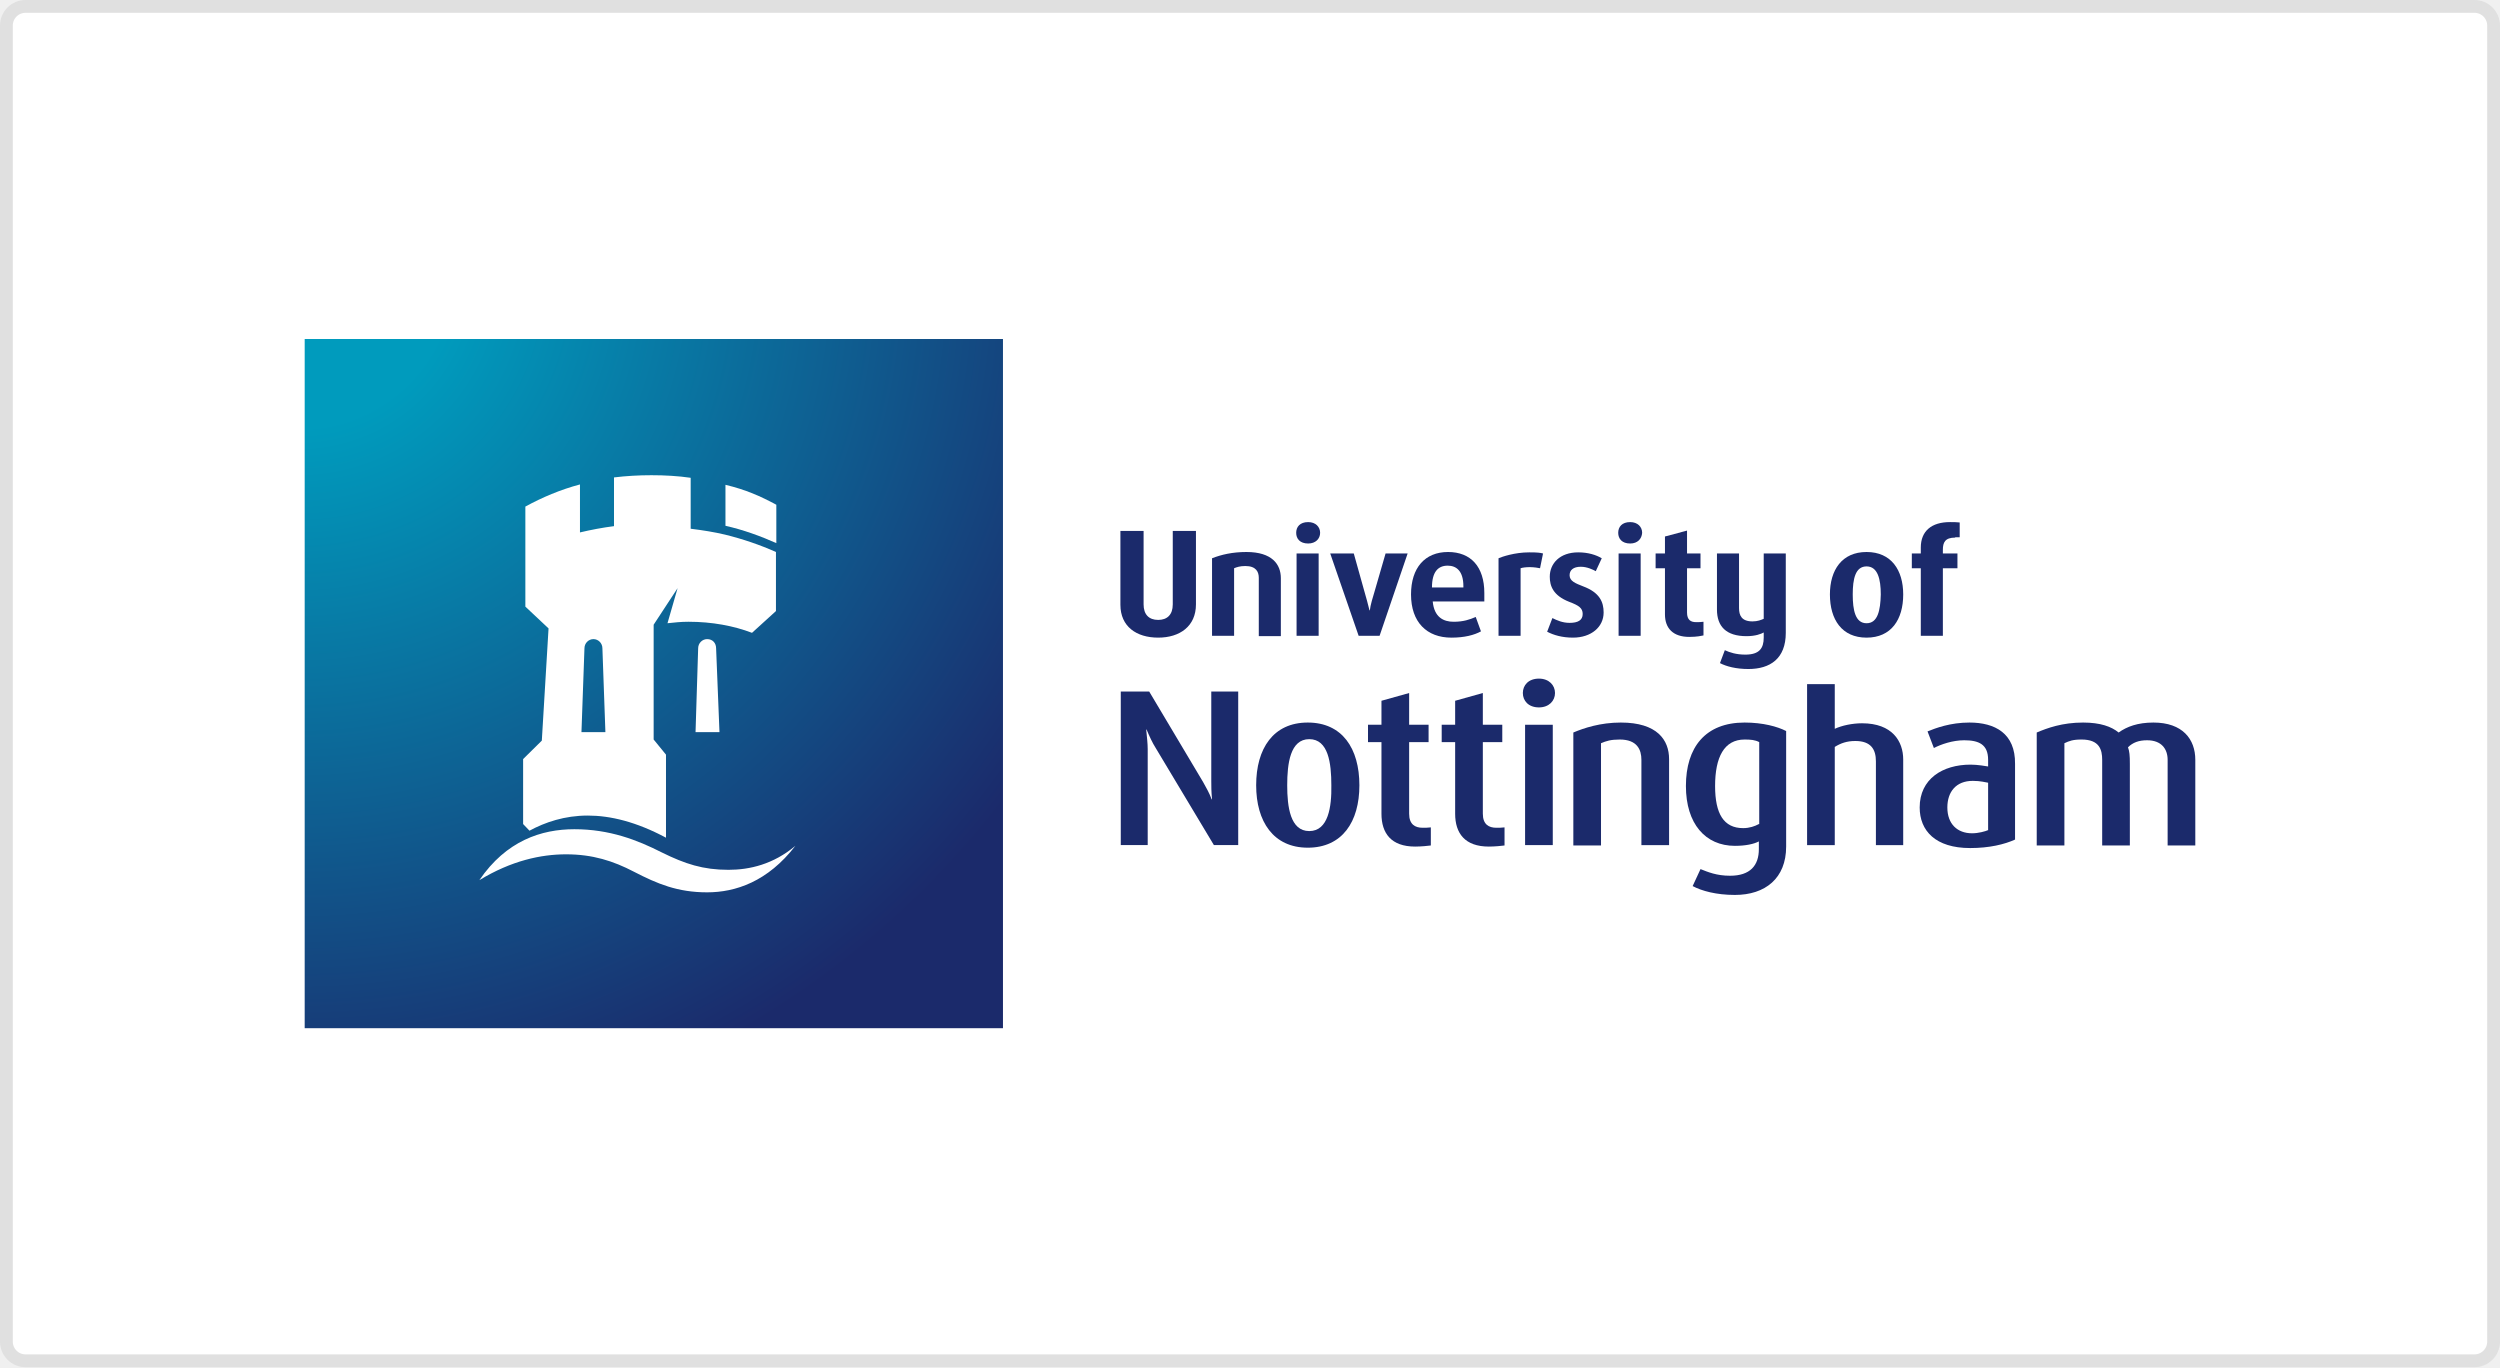
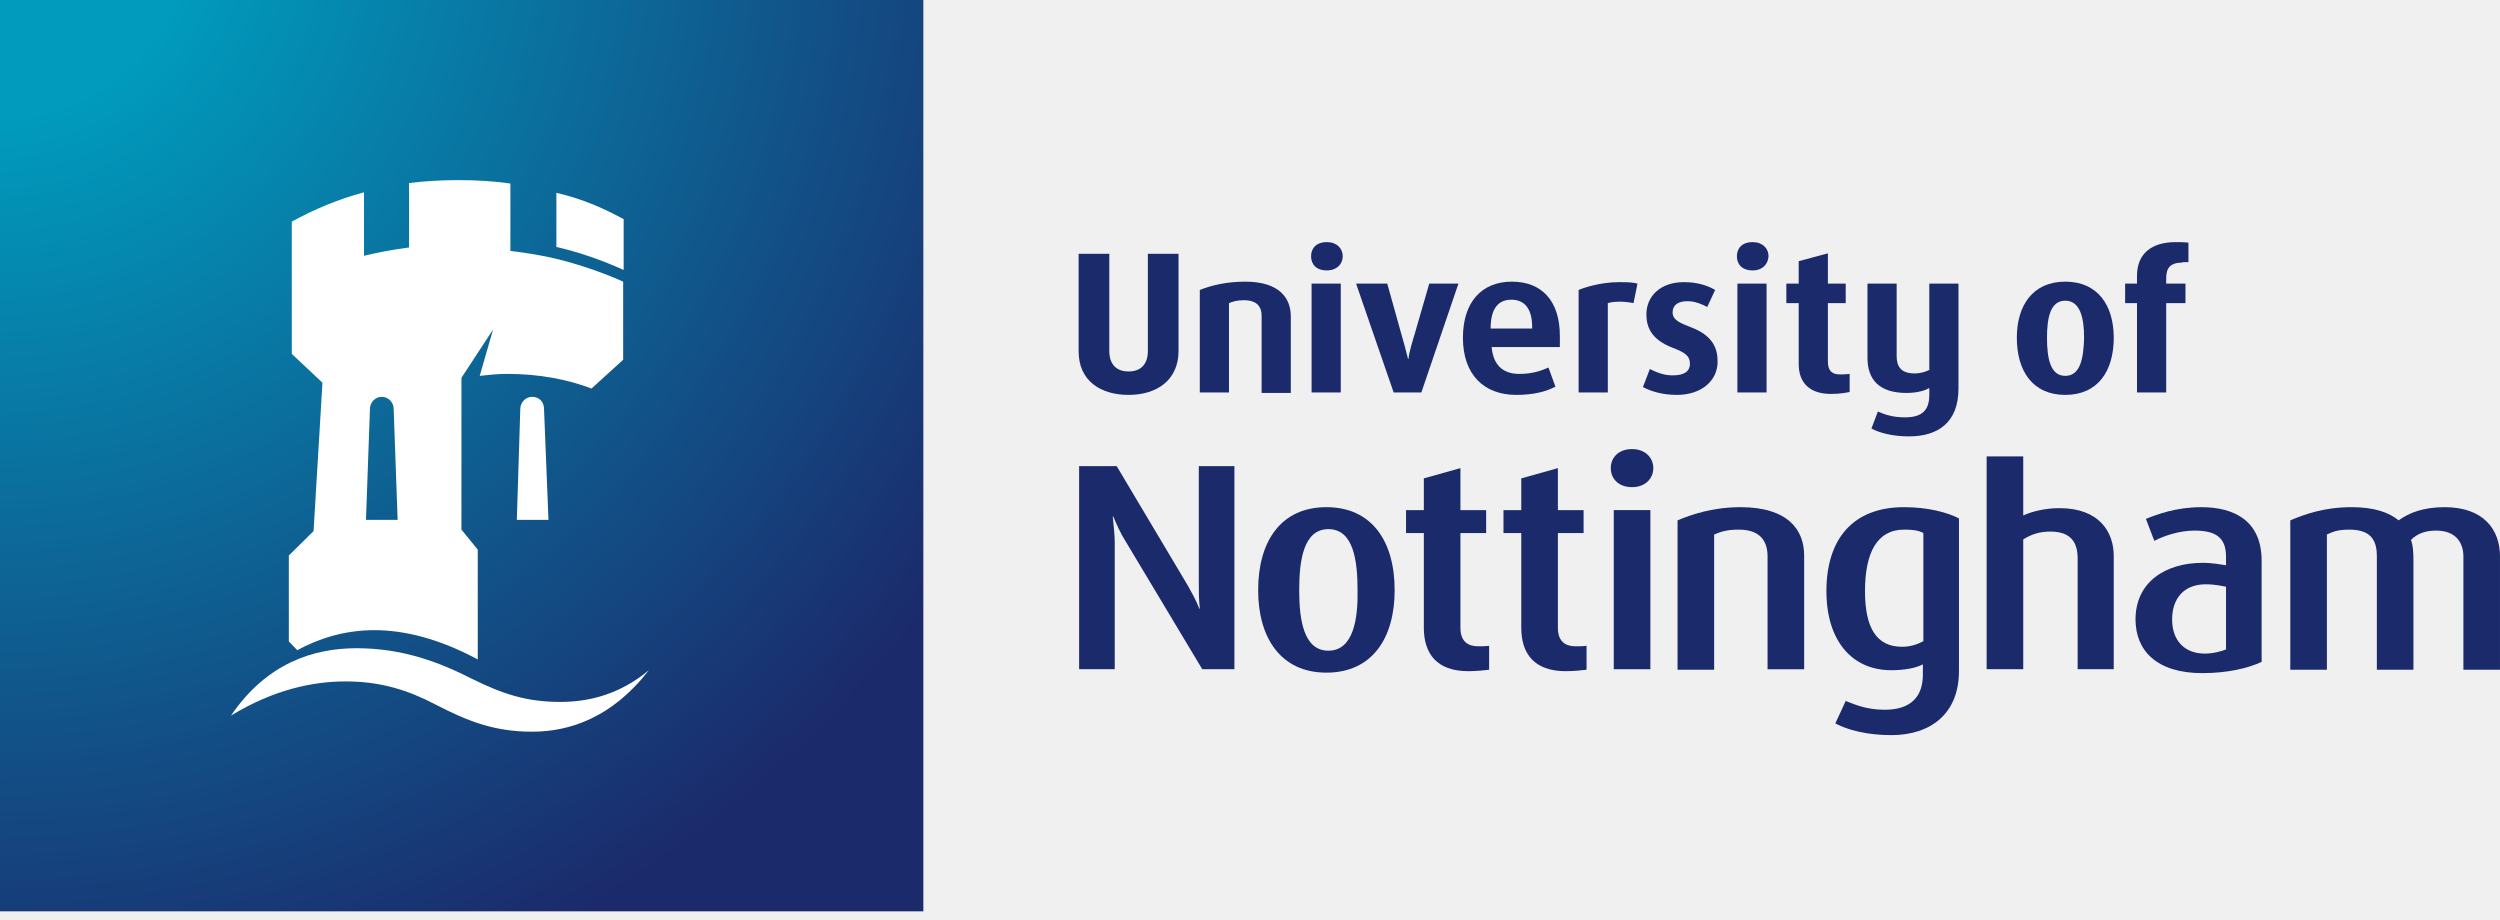
- <svg xmlns="http://www.w3.org/2000/svg" width="320" height="175" viewBox="0 0 320 175" fill="none">
-   <rect x="0.819" y="0.819" width="318.362" height="173.362" rx="2.456" fill="white" />
-   <rect x="0.819" y="0.819" width="318.362" height="173.362" rx="2.456" stroke="#E0E0E0" stroke-width="1.638" />
-   <g clip-path="url(#clip0_3412_3581)">
-     <path d="M277.457 108.173V97.258C277.457 95.888 276.69 94.754 274.824 94.754C273.771 94.754 273.005 95.037 272.382 95.652C272.573 96.171 272.621 96.691 272.621 97.778V108.22H269.079V97.258C269.079 95.982 268.744 94.659 266.445 94.659C265.296 94.659 264.866 94.848 264.243 95.132V108.22H260.701V93.762C262.041 93.195 263.956 92.486 266.638 92.486C268.84 92.486 270.276 93.006 271.185 93.762C272.238 93.006 273.626 92.486 275.637 92.486C279.372 92.486 280.999 94.612 280.999 97.258V108.22H277.457V108.173Z" fill="#1B2A6B" />
-     <path d="M240.116 108.173V97.447C240.116 95.935 239.494 94.848 237.483 94.848C236.382 94.848 235.616 95.131 234.85 95.604V108.173H231.307V87.571H234.85V93.289C235.759 92.863 237.1 92.58 238.344 92.58C242.222 92.58 243.61 94.895 243.61 97.21V108.173H240.116Z" fill="#1B2A6B" />
-     <path d="M196.983 90.548C195.643 90.548 194.924 89.698 194.924 88.706C194.924 87.713 195.643 86.863 196.983 86.863C198.275 86.863 199.041 87.713 199.041 88.706C199.041 89.698 198.275 90.548 196.983 90.548Z" fill="#1B2A6B" />
-     <path d="M210.1 108.173V97.258C210.1 95.982 209.574 94.659 207.324 94.659C206.174 94.659 205.6 94.848 204.929 95.132V108.22H201.387V93.762C202.727 93.195 204.834 92.486 207.466 92.486C212.111 92.486 213.642 94.707 213.642 97.164V108.173H210.1Z" fill="#1B2A6B" />
-     <path d="M195.211 108.172V92.769H198.755V108.172H195.211Z" fill="#1B2A6B" />
-     <path d="M190.569 108.362C187.505 108.362 186.259 106.661 186.259 104.157V94.99H184.537V92.77H186.259V89.698L189.803 88.706V92.77H192.292V94.99H189.803V104.157C189.803 105.527 190.569 105.953 191.527 105.953C191.814 105.953 192.244 105.953 192.58 105.905V108.221C192.244 108.268 191.334 108.362 190.569 108.362Z" fill="#1B2A6B" />
-     <path d="M181.136 108.362C178.072 108.362 176.827 106.661 176.827 104.157V94.99H175.104V92.77H176.827V89.698L180.37 88.706V92.77H182.859V94.99H180.37V104.157C180.37 105.527 181.136 105.953 182.092 105.953C182.38 105.953 182.811 105.953 183.147 105.905V108.221C182.811 108.268 181.901 108.362 181.136 108.362Z" fill="#1B2A6B" />
-     <path d="M155.379 108.172L147.959 95.793C147.48 95.037 147.145 94.281 146.762 93.383H146.714C146.81 94.375 146.906 95.178 146.906 95.887V108.172H143.459V88.516H147.097L153.991 100.093C154.374 100.801 154.757 101.416 155.092 102.313H155.14C155.044 101.321 155.044 100.659 155.044 99.951V88.516H158.491V108.172H155.379Z" fill="#1B2A6B" />
-     <path d="M252.086 92.486C249.645 92.486 247.776 93.195 246.724 93.62L247.537 95.746C248.447 95.274 249.932 94.754 251.415 94.754C253.283 94.754 254.479 95.274 254.479 97.258V98.109C254.192 98.061 253.139 97.873 252.229 97.873C248.638 97.873 245.719 99.715 245.719 103.354C245.719 106.33 247.73 108.551 252.182 108.551C254.623 108.551 256.586 108.079 257.926 107.464V97.778C257.974 93.856 255.341 92.486 252.086 92.486ZM254.527 106.236C254.097 106.425 253.235 106.661 252.421 106.661C250.553 106.661 249.261 105.48 249.261 103.354C249.261 101.369 250.362 99.951 252.516 99.951C253.522 99.951 254.145 100.141 254.479 100.188V106.236H254.527Z" fill="#1B2A6B" />
-     <path d="M223.313 92.486C218.286 92.486 215.797 95.652 215.797 100.613C215.797 105.433 218.286 108.268 222.069 108.268C223.457 108.268 224.51 108.031 225.133 107.701V108.693C225.133 110.772 224.032 112.095 221.446 112.095C219.723 112.095 218.622 111.622 217.665 111.244L216.659 113.418C217.808 114.032 219.675 114.552 222.069 114.552C225.947 114.552 228.627 112.426 228.627 108.362V93.573C227.526 93.006 225.659 92.486 223.313 92.486ZM225.133 105.48C224.607 105.763 223.936 106 223.122 106C220.633 106 219.532 104.157 219.532 100.613C219.532 96.927 220.681 94.659 223.313 94.659C224.08 94.659 224.653 94.707 225.181 94.99V105.48H225.133Z" fill="#1B2A6B" />
-     <path d="M167.396 92.486C162.991 92.486 160.789 95.793 160.789 100.518C160.789 105.149 162.991 108.504 167.396 108.504C171.8 108.504 174.002 105.196 174.002 100.518C174.002 95.793 171.8 92.486 167.396 92.486ZM167.587 106.378C165.145 106.378 164.763 103.259 164.763 100.518C164.763 97.731 165.145 94.612 167.587 94.612C170.029 94.612 170.412 97.683 170.412 100.518C170.459 103.259 170.029 106.378 167.587 106.378Z" fill="#1B2A6B" />
-     <path d="M250.266 68.813C248.974 68.813 248.687 69.427 248.687 70.372V70.845H250.553V72.735H248.687V81.382H245.862V72.735H244.713V70.845H245.862V70.089C245.862 67.962 247.25 66.828 249.597 66.828C250.075 66.828 250.411 66.828 250.841 66.876V68.766H250.266V68.813Z" fill="#1B2A6B" />
-     <path d="M223.794 85.634C222.213 85.634 220.969 85.303 220.155 84.878L220.778 83.224C221.399 83.508 222.213 83.791 223.41 83.791C225.182 83.791 225.756 82.988 225.756 81.618V80.956C225.421 81.145 224.702 81.429 223.554 81.429C220.921 81.429 219.771 80.153 219.771 78.027V70.845H222.596V77.838C222.596 78.783 222.932 79.539 224.32 79.539C224.989 79.539 225.421 79.35 225.756 79.208V70.845H228.58V81.004C228.58 84.311 226.57 85.634 223.794 85.634Z" fill="#1B2A6B" />
-     <path d="M216.227 81.524C214.168 81.524 213.115 80.437 213.115 78.641V72.735H211.918V70.845H213.115V68.671L215.94 67.915V70.845H217.664V72.735H215.94V78.405C215.94 79.35 216.418 79.634 217.089 79.634C217.423 79.634 217.71 79.634 218.046 79.586V81.335C217.807 81.382 217.232 81.524 216.227 81.524Z" fill="#1B2A6B" />
-     <path d="M207.18 81.382V70.845H210.004V81.382H207.18Z" fill="#1B2A6B" />
-     <path d="M201.338 81.617C199.95 81.617 198.849 81.287 198.035 80.861L198.706 79.113C199.281 79.397 199.998 79.727 200.908 79.727C201.961 79.727 202.584 79.397 202.584 78.593C202.584 77.837 202.105 77.506 200.86 77.034C198.801 76.231 198.371 75.002 198.371 73.821C198.371 72.12 199.663 70.702 202.009 70.702C203.301 70.702 204.307 71.033 205.025 71.458L204.259 73.112C203.924 72.923 203.158 72.545 202.344 72.545C201.386 72.545 200.908 72.97 200.908 73.632C200.908 74.388 201.674 74.671 202.632 75.049C204.786 75.853 205.264 77.081 205.264 78.404C205.264 80.247 203.685 81.617 201.338 81.617Z" fill="#1B2A6B" />
-     <path d="M197.125 72.734C196.934 72.687 196.311 72.593 195.833 72.593C195.355 72.593 194.923 72.64 194.636 72.734V81.381H191.812V71.458C192.243 71.269 193.87 70.702 195.737 70.702C196.838 70.702 197.125 70.75 197.509 70.844L197.125 72.734Z" fill="#1B2A6B" />
-     <path d="M167.444 69.569C166.391 69.569 165.912 68.955 165.912 68.199C165.912 67.443 166.391 66.828 167.444 66.828C168.402 66.828 168.976 67.443 168.976 68.199C168.976 68.955 168.402 69.569 167.444 69.569Z" fill="#1B2A6B" />
-     <path d="M176.587 81.382H173.906L170.268 70.845H173.284L174.672 75.806C174.815 76.278 175.151 77.507 175.294 78.121H175.342C175.39 77.507 175.773 76.278 175.917 75.806L177.353 70.845H180.177L176.587 81.382Z" fill="#1B2A6B" />
-     <path d="M165.961 81.382V70.845H168.786V81.382H165.961Z" fill="#1B2A6B" />
-     <path d="M208.664 69.569C207.611 69.569 207.131 68.955 207.131 68.199C207.131 67.443 207.611 66.828 208.664 66.828C209.622 66.828 210.195 67.443 210.195 68.199C210.148 68.955 209.622 69.569 208.664 69.569Z" fill="#1B2A6B" />
-     <path d="M161.125 81.382V73.963C161.125 73.207 160.79 72.451 159.401 72.451C158.731 72.451 158.3 72.593 157.965 72.735V81.382H155.141V71.459C156.337 70.987 157.774 70.656 159.545 70.656C162.8 70.656 163.949 72.215 163.949 74.01V81.429H161.125V81.382Z" fill="#1B2A6B" />
-     <path d="M148.247 81.617C145.471 81.617 143.412 80.2 143.412 77.412V67.962H146.38V77.365C146.38 78.641 147.05 79.349 148.247 79.349C149.396 79.349 150.114 78.688 150.114 77.365V67.962H153.082V77.365C153.082 80.153 151.024 81.617 148.247 81.617Z" fill="#1B2A6B" />
-     <path d="M238.92 70.656C235.761 70.656 234.229 72.971 234.229 76.09C234.229 79.302 235.761 81.618 238.92 81.618C242.08 81.618 243.611 79.302 243.611 76.09C243.611 72.971 242.08 70.656 238.92 70.656ZM238.92 79.775C237.485 79.775 237.15 78.121 237.15 76.09C237.15 74.105 237.485 72.499 238.92 72.499C240.356 72.499 240.74 74.152 240.74 76.09C240.692 78.121 240.356 79.775 238.92 79.775Z" fill="#1B2A6B" />
-     <path d="M189.994 75.901C189.994 72.546 188.27 70.656 185.351 70.656C182.382 70.656 180.611 72.688 180.611 76.09C180.611 79.633 182.622 81.618 185.781 81.618C187.457 81.618 188.702 81.287 189.564 80.815L188.893 78.972C188.127 79.303 187.314 79.586 186.068 79.586C184.776 79.586 183.579 79.019 183.388 76.987H189.994V75.901ZM187.314 75.192H183.292C183.292 73.16 184.105 72.404 185.303 72.404C186.404 72.404 187.314 73.066 187.314 75.05V75.192Z" fill="#1B2A6B" />
-     <path d="M128.38 43.392H39V131.608H128.38V43.392Z" fill="url(#paint0_radial_3412_3581)" />
-     <path d="M99.37 64.608C97.359 63.521 95.445 62.67 92.859 62.056V67.301C95.157 67.82 97.359 68.624 99.37 69.521V64.608Z" fill="white" />
-     <path d="M90.513 81.806C89.891 81.806 89.364 82.326 89.364 82.987L89.029 93.713H92.093L91.662 82.987C91.662 82.326 91.231 81.806 90.513 81.806Z" fill="white" />
-     <path d="M93.241 111.337C89.986 111.337 87.688 110.581 84.72 109.116C81.56 107.51 78.017 106.14 73.517 106.14C69.304 106.14 64.804 107.604 61.357 112.66C65.475 110.156 69.257 109.353 72.464 109.353C75.863 109.353 78.496 110.203 81.129 111.574C84.145 113.133 86.73 114.219 90.512 114.219C94.151 114.219 98.268 112.849 101.81 108.266C98.986 110.628 95.97 111.337 93.241 111.337Z" fill="white" />
-     <path d="M75.241 104.392C78.114 104.392 81.465 105.195 85.247 107.227V96.595L83.667 94.658V79.963L86.731 75.285L85.438 79.774C86.3 79.68 87.162 79.585 88.119 79.585C91.135 79.585 93.912 80.105 96.257 81.002L99.322 78.215V70.655C97.311 69.757 95.109 69.001 92.811 68.434C91.422 68.103 89.938 67.867 88.406 67.678V61.157C86.779 60.921 85.103 60.827 83.38 60.827C81.752 60.827 80.124 60.921 78.592 61.11V67.347C77.108 67.536 75.624 67.82 74.236 68.15V62.008C71.746 62.669 69.4 63.662 67.246 64.843V77.648L70.214 80.436L69.353 94.8L66.959 97.162V105.478L67.773 106.329C69.784 105.242 72.273 104.392 75.241 104.392ZM74.81 82.987C74.81 82.326 75.337 81.806 75.959 81.806C76.582 81.806 77.108 82.326 77.108 82.987L77.491 93.713H74.427L74.81 82.987Z" fill="white" />
+ <svg xmlns="http://www.w3.org/2000/svg" width="242" height="89" viewBox="0 0 242 89" fill="none">
+   <g clip-path="url(#clip0_3412_3582)">
+     <path d="M238.457 64.782V53.867C238.457 52.496 237.69 51.362 235.824 51.362C234.771 51.362 234.005 51.646 233.382 52.26C233.573 52.78 233.621 53.3 233.621 54.386V64.829H230.079V53.867C230.079 52.591 229.744 51.268 227.445 51.268C226.296 51.268 225.866 51.457 225.243 51.74V64.829H221.701V50.37C223.041 49.803 224.956 49.094 227.638 49.094C229.84 49.094 231.276 49.614 232.185 50.37C233.238 49.614 234.626 49.094 236.637 49.094C240.372 49.094 241.999 51.221 241.999 53.867V64.829H238.457V64.782Z" fill="#1B2A6B" />
+     <path d="M201.116 64.781V54.055C201.116 52.543 200.494 51.456 198.483 51.456C197.382 51.456 196.616 51.74 195.85 52.212V64.781H192.307V44.18H195.85V49.897C196.759 49.472 198.1 49.188 199.344 49.188C203.222 49.188 204.61 51.504 204.61 53.819V64.781H201.116Z" fill="#1B2A6B" />
+     <path d="M157.983 47.157C156.643 47.157 155.924 46.306 155.924 45.314C155.924 44.322 156.643 43.471 157.983 43.471C159.275 43.471 160.041 44.322 160.041 45.314C160.041 46.306 159.275 47.157 157.983 47.157Z" fill="#1B2A6B" />
+     <path d="M171.1 64.782V53.867C171.1 52.591 170.574 51.268 168.324 51.268C167.174 51.268 166.6 51.457 165.929 51.74V64.829H162.387V50.37C163.727 49.803 165.834 49.094 168.466 49.094C173.111 49.094 174.642 51.315 174.642 53.772V64.782H171.1Z" fill="#1B2A6B" />
+     <path d="M156.211 64.781V49.377H159.755V64.781H156.211Z" fill="#1B2A6B" />
+     <path d="M151.569 64.971C148.505 64.971 147.259 63.27 147.259 60.765V51.599H145.537V49.378H147.259V46.307L150.803 45.315V49.378H153.292V51.599H150.803V60.765C150.803 62.136 151.569 62.561 152.527 62.561C152.814 62.561 153.244 62.561 153.58 62.514V64.829C153.244 64.876 152.334 64.971 151.569 64.971Z" fill="#1B2A6B" />
+     <path d="M142.136 64.971C139.072 64.971 137.827 63.27 137.827 60.765V51.599H136.104V49.378H137.827V46.307L141.37 45.315V49.378H143.859V51.599H141.37V60.765C141.37 62.136 142.136 62.561 143.092 62.561C143.38 62.561 143.811 62.561 144.147 62.514V64.829C143.811 64.876 142.901 64.971 142.136 64.971Z" fill="#1B2A6B" />
+     <path d="M116.379 64.781L108.959 52.401C108.48 51.645 108.145 50.889 107.762 49.991H107.714C107.81 50.983 107.906 51.787 107.906 52.495V64.781H104.459V45.124H108.097L114.991 56.701C115.374 57.41 115.757 58.024 116.092 58.922H116.14C116.044 57.929 116.044 57.268 116.044 56.559V45.124H119.491V64.781H116.379Z" fill="#1B2A6B" />
+     <path d="M213.086 49.094C210.645 49.094 208.776 49.803 207.724 50.228L208.537 52.355C209.447 51.882 210.932 51.362 212.415 51.362C214.283 51.362 215.479 51.882 215.479 53.867V54.717C215.192 54.67 214.139 54.481 213.229 54.481C209.638 54.481 206.719 56.324 206.719 59.962C206.719 62.939 208.73 65.159 213.182 65.159C215.623 65.159 217.586 64.687 218.926 64.073V54.386C218.974 50.465 216.341 49.094 213.086 49.094ZM215.527 62.844C215.097 63.033 214.235 63.269 213.421 63.269C211.553 63.269 210.261 62.088 210.261 59.962C210.261 57.977 211.362 56.56 213.516 56.56C214.522 56.56 215.145 56.749 215.479 56.796V62.844H215.527Z" fill="#1B2A6B" />
+     <path d="M184.313 49.094C179.286 49.094 176.797 52.26 176.797 57.221C176.797 62.041 179.286 64.876 183.069 64.876C184.457 64.876 185.51 64.64 186.133 64.309V65.301C186.133 67.38 185.032 68.703 182.446 68.703C180.723 68.703 179.622 68.231 178.665 67.853L177.659 70.026C178.808 70.641 180.675 71.16 183.069 71.16C186.947 71.16 189.627 69.034 189.627 64.97V50.181C188.526 49.614 186.659 49.094 184.313 49.094ZM186.133 62.088C185.607 62.372 184.936 62.608 184.122 62.608C181.633 62.608 180.532 60.765 180.532 57.221C180.532 53.536 181.681 51.268 184.313 51.268C185.08 51.268 185.653 51.315 186.181 51.599V62.088H186.133Z" fill="#1B2A6B" />
+     <path d="M128.396 49.094C123.991 49.094 121.789 52.402 121.789 57.127C121.789 61.757 123.991 65.112 128.396 65.112C132.8 65.112 135.002 61.805 135.002 57.127C135.002 52.402 132.8 49.094 128.396 49.094ZM128.587 62.986C126.145 62.986 125.763 59.867 125.763 57.127C125.763 54.339 126.145 51.221 128.587 51.221C131.029 51.221 131.412 54.292 131.412 57.127C131.459 59.867 131.029 62.986 128.587 62.986Z" fill="#1B2A6B" />
+     <path d="M211.266 25.421C209.974 25.421 209.687 26.035 209.687 26.981V27.453H211.553V29.343H209.687V37.99H206.862V29.343H205.713V27.453H206.862V26.697C206.862 24.571 208.25 23.437 210.597 23.437C211.075 23.437 211.411 23.437 211.841 23.484V25.374H211.266V25.421Z" fill="#1B2A6B" />
+     <path d="M184.793 42.242C183.213 42.242 181.969 41.912 181.155 41.486L181.778 39.833C182.399 40.116 183.213 40.4 184.41 40.4C186.182 40.4 186.756 39.596 186.756 38.226V37.565C186.421 37.754 185.702 38.037 184.554 38.037C181.921 38.037 180.771 36.761 180.771 34.635V27.453H183.596V34.446C183.596 35.391 183.932 36.147 185.32 36.147C185.989 36.147 186.421 35.958 186.756 35.816V27.453H189.58V37.612C189.58 40.919 187.57 42.242 184.793 42.242Z" fill="#1B2A6B" />
+     <path d="M177.227 38.132C175.168 38.132 174.115 37.045 174.115 35.25V29.343H172.918V27.453H174.115V25.28L176.94 24.524V27.453H178.664V29.343H176.94V35.014C176.94 35.959 177.418 36.242 178.089 36.242C178.423 36.242 178.71 36.242 179.046 36.195V37.943C178.807 37.99 178.232 38.132 177.227 38.132Z" fill="#1B2A6B" />
+     <path d="M168.18 37.99V27.453H171.004V37.99H168.18Z" fill="#1B2A6B" />
+     <path d="M162.338 38.226C160.95 38.226 159.849 37.895 159.035 37.47L159.706 35.721C160.281 36.005 160.998 36.336 161.908 36.336C162.961 36.336 163.584 36.005 163.584 35.202C163.584 34.446 163.105 34.115 161.86 33.642C159.801 32.839 159.371 31.611 159.371 30.429C159.371 28.728 160.663 27.311 163.009 27.311C164.301 27.311 165.307 27.642 166.025 28.067L165.259 29.721C164.924 29.532 164.158 29.154 163.344 29.154C162.386 29.154 161.908 29.579 161.908 30.24C161.908 30.996 162.674 31.28 163.632 31.658C165.786 32.461 166.264 33.69 166.264 35.013C166.264 36.855 164.685 38.226 162.338 38.226Z" fill="#1B2A6B" />
+     <path d="M158.125 29.343C157.934 29.295 157.311 29.201 156.833 29.201C156.355 29.201 155.923 29.248 155.636 29.343V37.989H152.812V28.067C153.243 27.878 154.87 27.311 156.737 27.311C157.838 27.311 158.125 27.358 158.509 27.453L158.125 29.343Z" fill="#1B2A6B" />
+     <path d="M128.444 26.177C127.391 26.177 126.912 25.563 126.912 24.807C126.912 24.051 127.391 23.437 128.444 23.437C129.402 23.437 129.976 24.051 129.976 24.807C129.976 25.563 129.402 26.177 128.444 26.177Z" fill="#1B2A6B" />
+     <path d="M137.587 37.99H134.906L131.268 27.453H134.284L135.672 32.414C135.815 32.887 136.151 34.115 136.294 34.73H136.342C136.39 34.115 136.773 32.887 136.917 32.414L138.353 27.453H141.177L137.587 37.99Z" fill="#1B2A6B" />
+     <path d="M126.961 37.99V27.453H129.786V37.99H126.961Z" fill="#1B2A6B" />
+     <path d="M169.664 26.177C168.611 26.177 168.131 25.563 168.131 24.807C168.131 24.051 168.611 23.437 169.664 23.437C170.622 23.437 171.195 24.051 171.195 24.807C171.148 25.563 170.622 26.177 169.664 26.177Z" fill="#1B2A6B" />
+     <path d="M122.125 37.99V30.572C122.125 29.816 121.79 29.06 120.401 29.06C119.731 29.06 119.3 29.201 118.965 29.343V37.99H116.141V28.067C117.337 27.595 118.774 27.264 120.545 27.264C123.8 27.264 124.949 28.823 124.949 30.619V38.037H122.125V37.99Z" fill="#1B2A6B" />
+     <path d="M109.247 38.226C106.471 38.226 104.412 36.808 104.412 34.02V24.57H107.38V33.973C107.38 35.249 108.05 35.958 109.247 35.958C110.396 35.958 111.114 35.296 111.114 33.973V24.57H114.082V33.973C114.082 36.761 112.024 38.226 109.247 38.226Z" fill="#1B2A6B" />
+     <path d="M199.92 27.264C196.761 27.264 195.229 29.579 195.229 32.698C195.229 35.911 196.761 38.226 199.92 38.226C203.08 38.226 204.611 35.911 204.611 32.698C204.611 29.579 203.08 27.264 199.92 27.264ZM199.92 36.383C198.485 36.383 198.15 34.73 198.15 32.698C198.15 30.713 198.485 29.107 199.92 29.107C201.356 29.107 201.74 30.761 201.74 32.698C201.692 34.73 201.356 36.383 199.92 36.383Z" fill="#1B2A6B" />
+     <path d="M150.994 32.509C150.994 29.154 149.27 27.264 146.351 27.264C143.382 27.264 141.611 29.296 141.611 32.698C141.611 36.242 143.622 38.226 146.781 38.226C148.457 38.226 149.702 37.895 150.564 37.423L149.893 35.58C149.127 35.911 148.314 36.194 147.068 36.194C145.776 36.194 144.579 35.627 144.388 33.596H150.994V32.509ZM148.314 31.8H144.292C144.292 29.768 145.105 29.012 146.303 29.012C147.404 29.012 148.314 29.674 148.314 31.659V31.8Z" fill="#1B2A6B" />
+     <path d="M89.38 0H0V88.217H89.38V0Z" fill="url(#paint0_radial_3412_3582)" />
+     <path d="M60.37 21.216C58.359 20.129 56.444 19.279 53.859 18.664V23.909C56.157 24.429 58.359 25.232 60.37 26.13V21.216Z" fill="white" />
+     <path d="M51.513 38.414C50.891 38.414 50.364 38.934 50.364 39.596L50.029 50.322H53.093L52.662 39.596C52.662 38.934 52.231 38.414 51.513 38.414Z" fill="white" />
+     <path d="M54.241 67.946C50.986 67.946 48.688 67.19 45.72 65.725C42.56 64.118 39.017 62.748 34.517 62.748C30.304 62.748 25.804 64.213 22.357 69.269C26.474 66.764 30.256 65.961 33.464 65.961C36.863 65.961 39.496 66.812 42.129 68.182C45.145 69.741 47.73 70.828 51.512 70.828C55.151 70.828 59.268 69.458 62.81 64.874C59.986 67.237 56.97 67.946 54.241 67.946Z" fill="white" />
+     <path d="M36.241 61C39.114 61 42.465 61.803 46.247 63.835V53.204L44.667 51.267V36.572L47.731 31.894L46.438 36.383C47.3 36.288 48.162 36.193 49.119 36.193C52.135 36.193 54.912 36.713 57.258 37.611L60.322 34.823V27.263C58.311 26.365 56.108 25.609 53.811 25.042C52.422 24.712 50.938 24.475 49.406 24.286V17.766C47.779 17.53 46.103 17.435 44.38 17.435C42.752 17.435 41.124 17.53 39.592 17.718V23.956C38.108 24.145 36.624 24.428 35.236 24.759V18.616C32.746 19.278 30.401 20.27 28.246 21.451V34.256L31.214 37.044L30.353 51.408L27.959 53.771V62.087L28.773 62.937C30.784 61.85 33.273 61 36.241 61ZM35.81 39.596C35.81 38.934 36.337 38.414 36.959 38.414C37.581 38.414 38.108 38.934 38.108 39.596L38.491 50.321H35.427L35.81 39.596Z" fill="white" />
  </g>
  <defs>
-     <radialGradient id="paint0_radial_3412_3581" cx="0" cy="0" r="1" gradientUnits="userSpaceOnUse" gradientTransform="translate(38.2156 35.4286) scale(113.08 111.608)">
+     <radialGradient id="paint0_radial_3412_3582" cx="0" cy="0" r="1" gradientUnits="userSpaceOnUse" gradientTransform="translate(-0.784356 -7.96304) scale(113.08 111.608)">
      <stop stop-color="#009BBD" />
      <stop offset="0.173" stop-color="#009BBD" />
      <stop offset="1" stop-color="#1B2A6B" />
    </radialGradient>
-     <clipPath id="clip0_3412_3581">
-       <rect width="242" height="88.217" fill="white" transform="translate(39 43.3916)" />
+     <clipPath id="clip0_3412_3582">
+       <rect width="242" height="88.217" fill="white" />
    </clipPath>
  </defs>
</svg>
